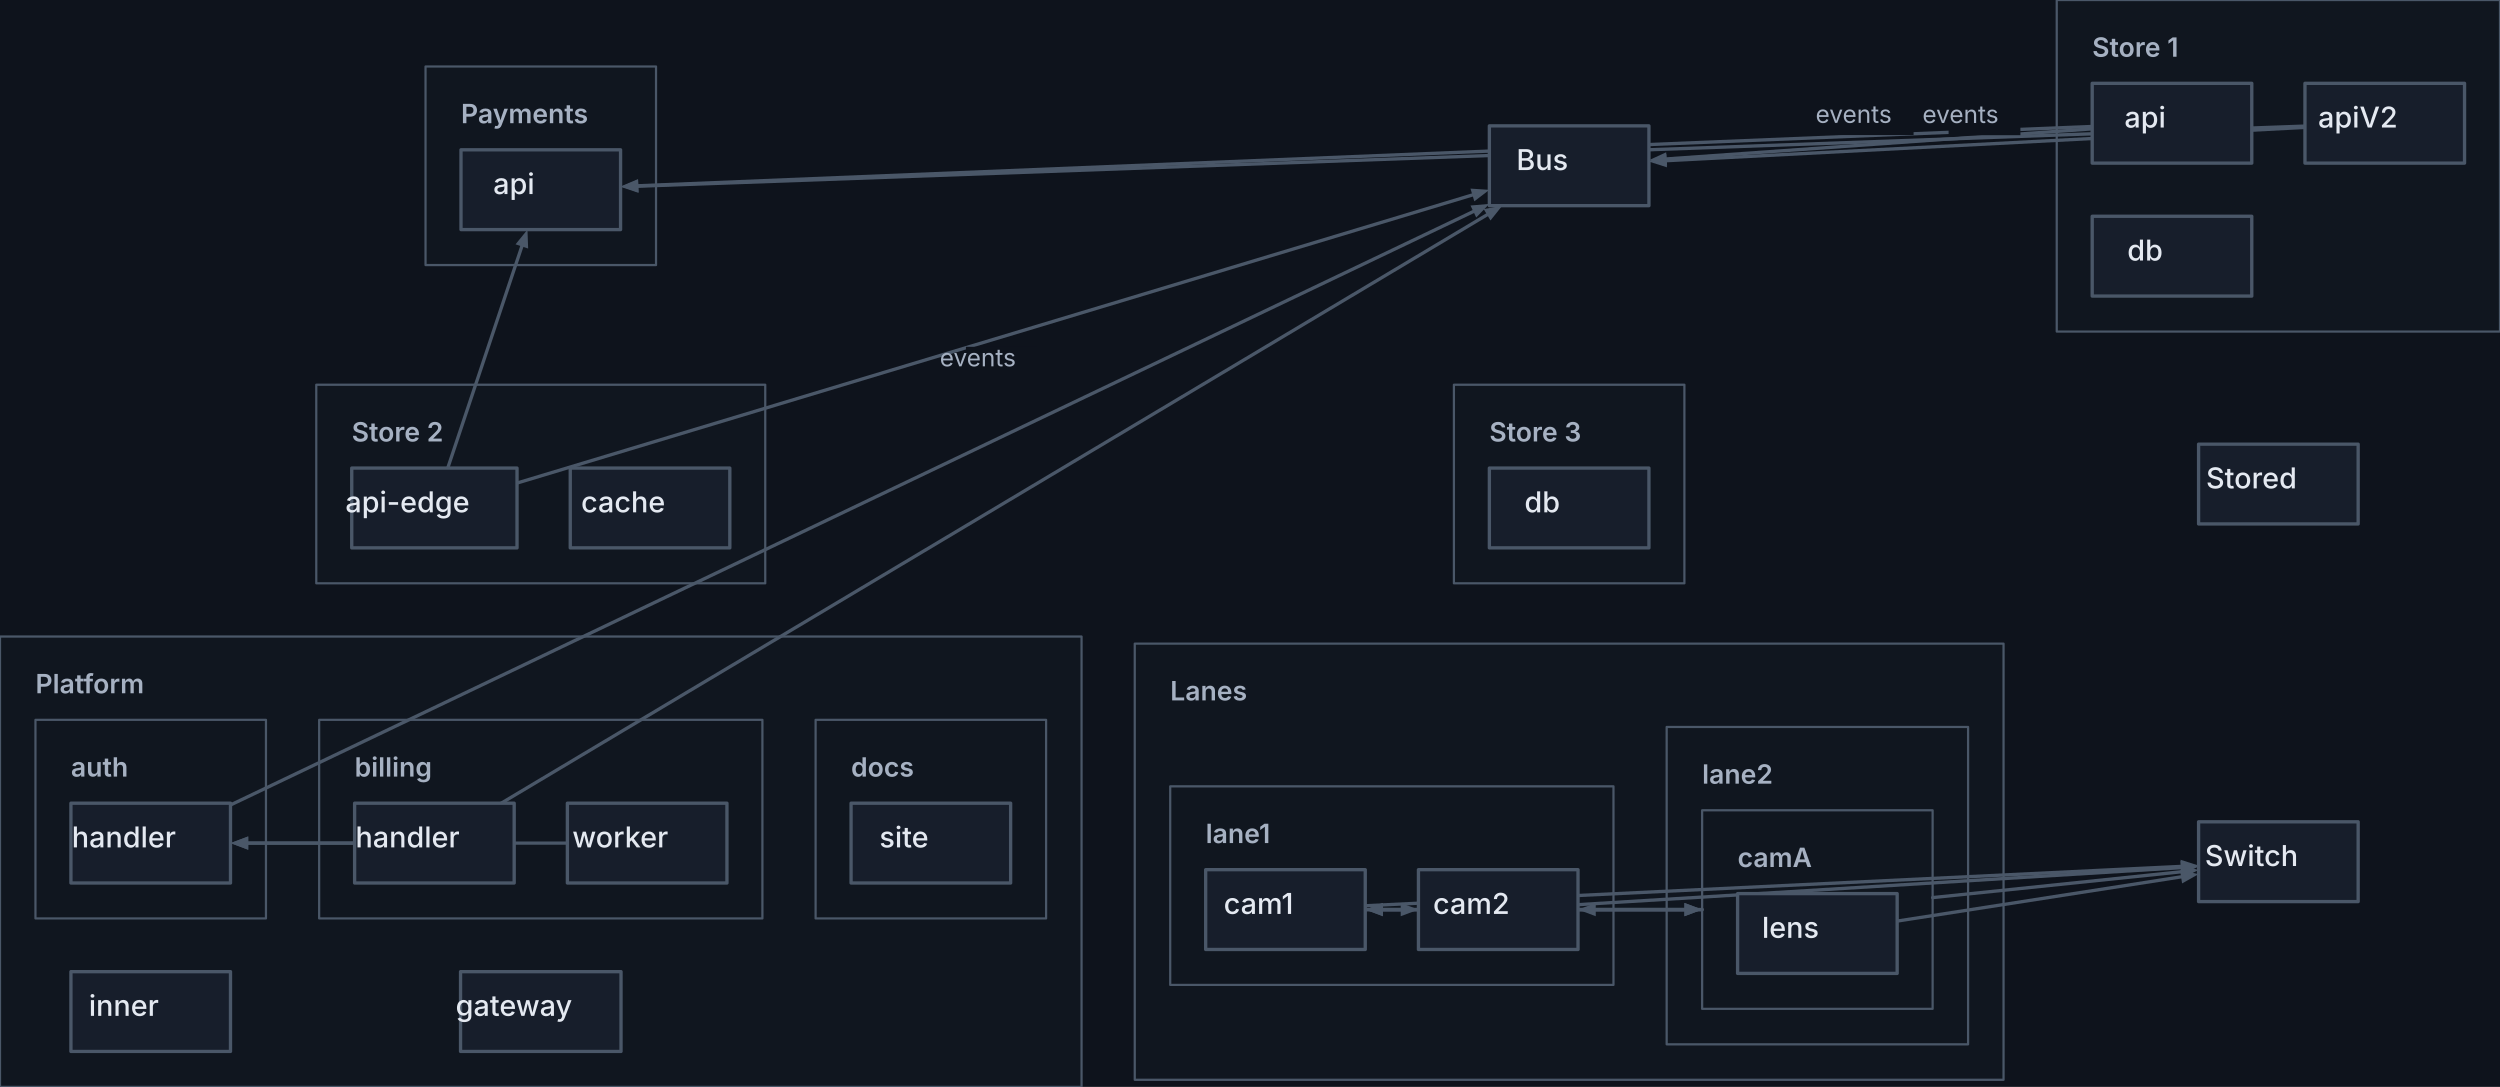
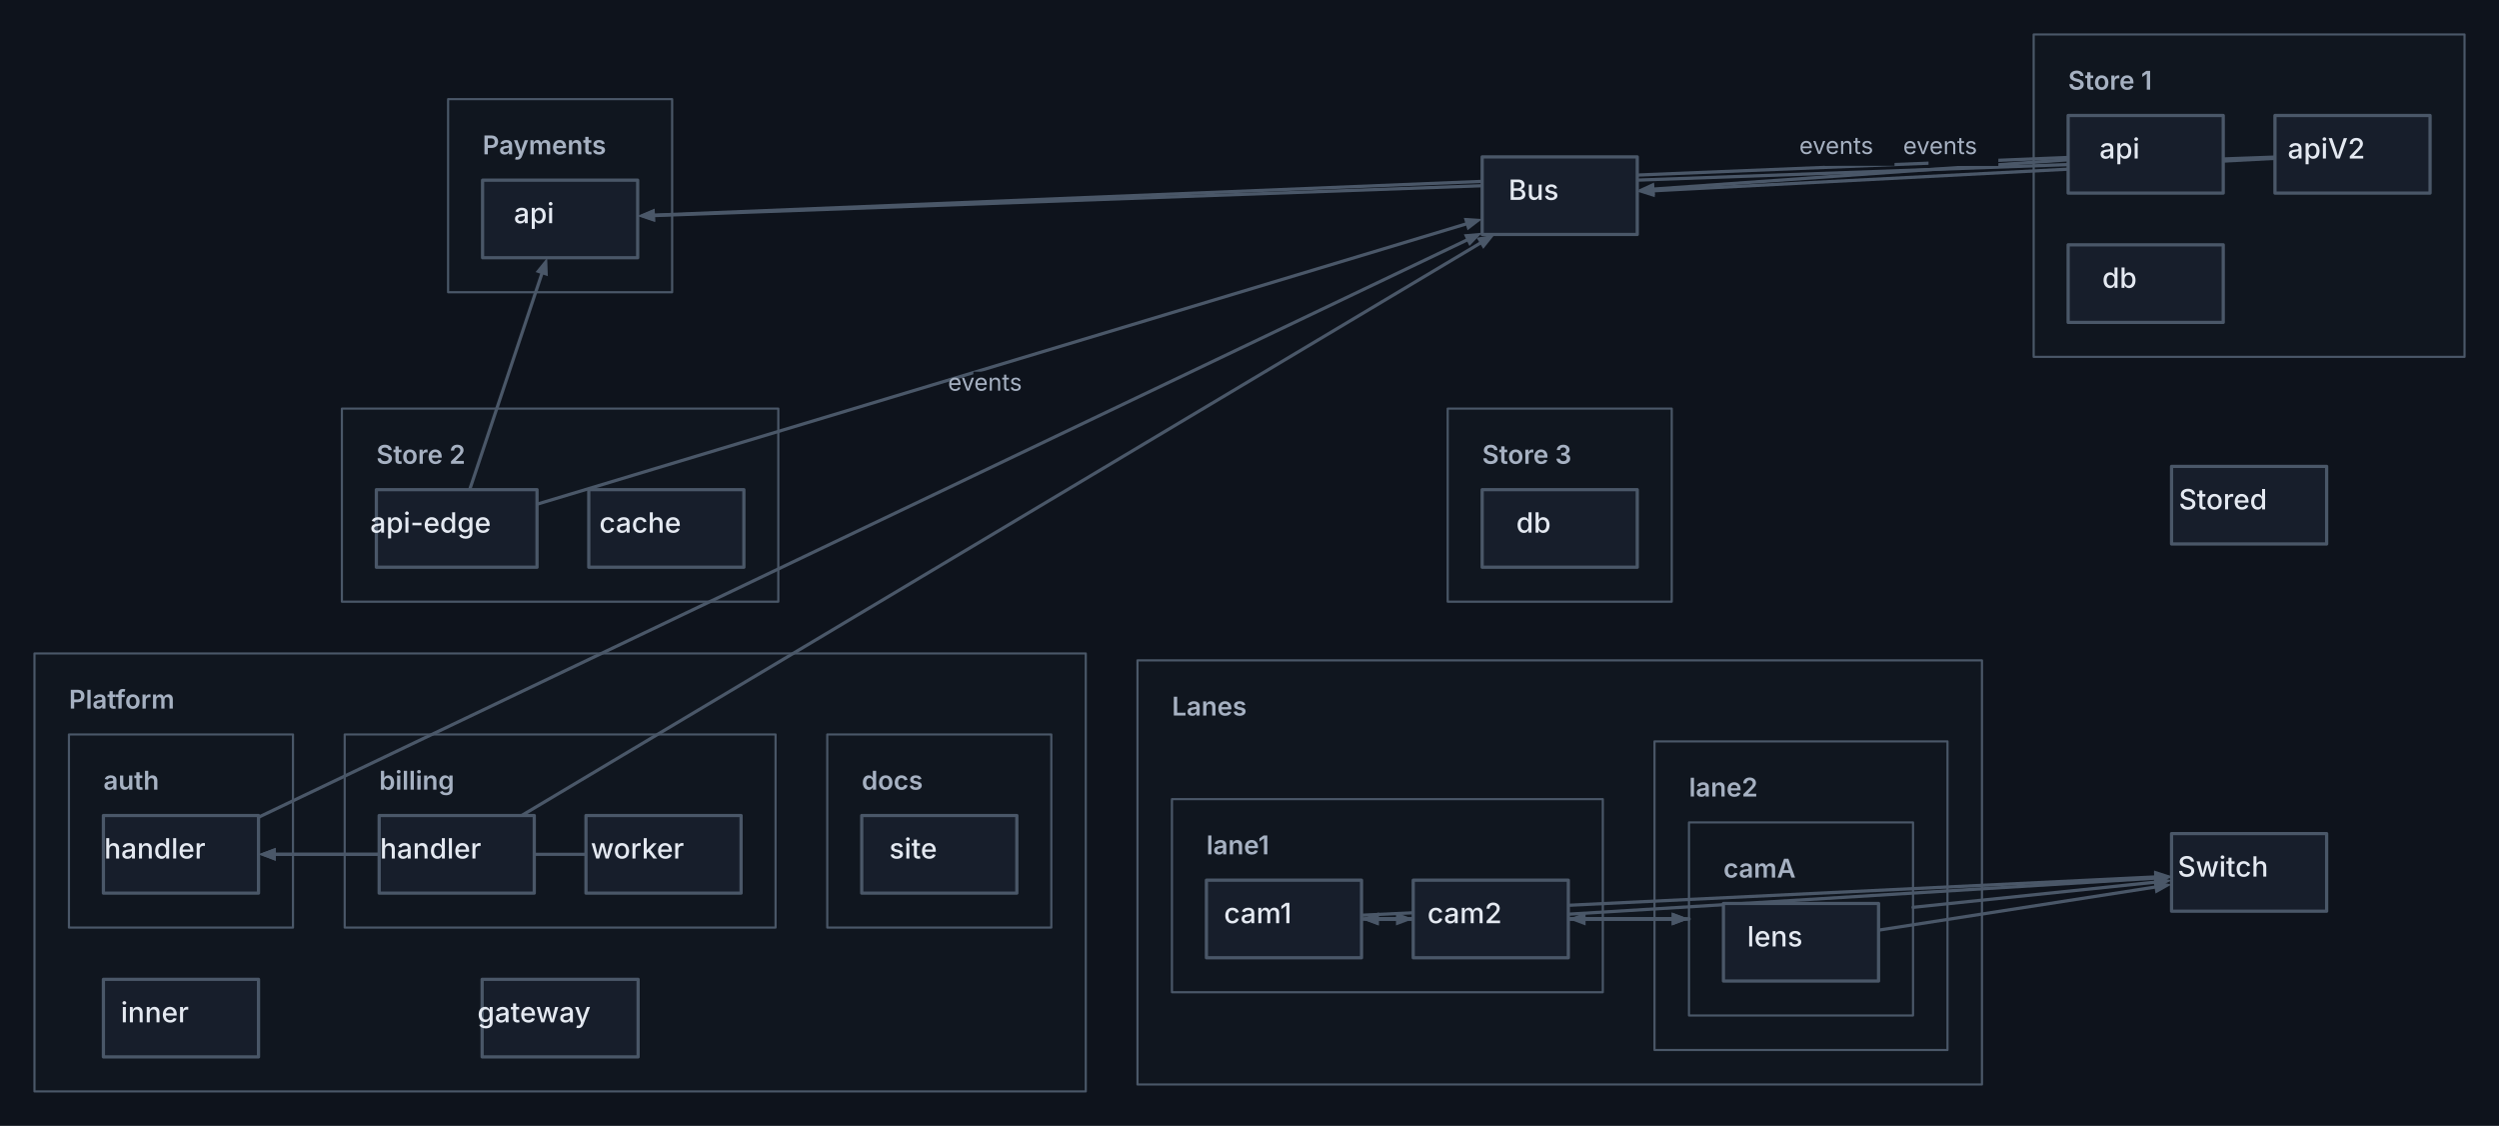
- <svg xmlns="http://www.w3.org/2000/svg" class="sgl" data-sgl="1.0" width="1128" height="490.406" viewBox="0 0 1128 490.406" role="img" aria-labelledby="sgl-t sgl-d">
+ <svg xmlns="http://www.w3.org/2000/svg" class="sgl" data-sgl="1.0" width="1160" height="522.406" viewBox="0 0 1160 522.406" role="img" aria-labelledby="sgl-t sgl-d">
  <style>.canvas{fill:#0E131C}
.c-shape,.n-shape{stroke-linejoin:round}
.e-path{fill:none;stroke-linecap:round}
.el-plate{stroke:none}
.n-port{stroke:none}
text{white-space:pre}
.g-8ab423a0{stroke-width:1.5px}
.g-93de2877{font-family:Inter, system-ui, -apple-system, 'Segoe UI', Roboto, sans-serif;font-size:12px;font-weight:600}
.g-b5aa7f71{stroke-width:1px}
.g-c4cad93e{font-family:Inter, system-ui, -apple-system, 'Segoe UI', Roboto, sans-serif;font-size:13px;font-weight:500}
.g-d7aeceec{font-family:Inter, system-ui, -apple-system, 'Segoe UI', Roboto, sans-serif;font-size:11px;font-weight:400}
.p-82c7018c3b8261a5{fill:#0E131C}
.s-07b2122305ab71d8{fill:#10161F;stroke:#4A5768}
.s-82c7018c3b8261a5{stroke:#4A5768}
.s-e3619467c1bd3034{fill:#171E2B;stroke:#4A5768}
.t-00160cd658b988ec{fill:#E4E9F1}
.t-2dc0a9feee718a82{fill:#A6B1C2}
.t-5864736e8f967195{fill:#A6B1C2}</style>
  <defs>
    <marker id="m-triangle-39720bfe" markerUnits="userSpaceOnUse" markerWidth="8" markerHeight="6" refX="0" refY="3" orient="auto">
      <path d="M0 0L8 3L0 6Z" fill="#4A5768" />
    </marker>
  </defs>
-   <rect class="canvas" x="0" y="0" width="1128" height="490.406" aria-hidden="true" />
+   <rect class="canvas" x="0" y="0" width="1160" height="522.406" aria-hidden="true" />
  <g class="L-containers">
    <g id="n-payments" class="c" role="group" aria-label="Payments">
-       <path class="c-shape g-b5aa7f71 s-07b2122305ab71d8" d="M 192 30 h 104 v 89.594 h -104 Z" />
-       <text class="c-title g-93de2877 t-5864736e8f967195" x="208" y="55.6" text-anchor="start" xml:space="preserve" aria-hidden="true">
-         <tspan x="208" dy="0">Payments</tspan>
+       <path class="c-shape g-b5aa7f71 s-07b2122305ab71d8" d="M 208 46 h 104 v 89.594 h -104 Z" />
+       <text class="c-title g-93de2877 t-5864736e8f967195" x="224" y="71.6" text-anchor="start" xml:space="preserve" aria-hidden="true">
+         <tspan x="224" dy="0">Payments</tspan>
      </text>
    </g>
    <g id="n-store1" class="c" role="group" aria-label="Store 1">
-       <path class="c-shape g-b5aa7f71 s-07b2122305ab71d8" d="M 928 0 h 200 v 149.594 h -200 Z" />
-       <text class="c-title g-93de2877 t-5864736e8f967195" x="944" y="25.6" text-anchor="start" xml:space="preserve" aria-hidden="true">
-         <tspan x="944" dy="0">Store 1</tspan>
+       <path class="c-shape g-b5aa7f71 s-07b2122305ab71d8" d="M 944 16 h 200 v 149.594 h -200 Z" />
+       <text class="c-title g-93de2877 t-5864736e8f967195" x="960" y="41.6" text-anchor="start" xml:space="preserve" aria-hidden="true">
+         <tspan x="960" dy="0">Store 1</tspan>
      </text>
    </g>
    <g id="n-store2" class="c" role="group" aria-label="Store 2">
-       <path class="c-shape g-b5aa7f71 s-07b2122305ab71d8" d="M 142.703 173.594 h 202.578 v 89.594 h -202.578 Z" />
-       <text class="c-title g-93de2877 t-5864736e8f967195" x="158.703" y="199.194" text-anchor="start" xml:space="preserve" aria-hidden="true">
-         <tspan x="158.703" dy="0">Store 2</tspan>
+       <path class="c-shape g-b5aa7f71 s-07b2122305ab71d8" d="M 158.703 189.594 h 202.578 v 89.594 h -202.578 Z" />
+       <text class="c-title g-93de2877 t-5864736e8f967195" x="174.703" y="215.194" text-anchor="start" xml:space="preserve" aria-hidden="true">
+         <tspan x="174.703" dy="0">Store 2</tspan>
      </text>
    </g>
    <g id="n-store3" class="c" role="group" aria-label="Store 3">
-       <path class="c-shape g-b5aa7f71 s-07b2122305ab71d8" d="M 656 173.594 h 104 v 89.594 h -104 Z" />
-       <text class="c-title g-93de2877 t-5864736e8f967195" x="672" y="199.194" text-anchor="start" xml:space="preserve" aria-hidden="true">
-         <tspan x="672" dy="0">Store 3</tspan>
+       <path class="c-shape g-b5aa7f71 s-07b2122305ab71d8" d="M 672 189.594 h 104 v 89.594 h -104 Z" />
+       <text class="c-title g-93de2877 t-5864736e8f967195" x="688" y="215.194" text-anchor="start" xml:space="preserve" aria-hidden="true">
+         <tspan x="688" dy="0">Store 3</tspan>
      </text>
    </g>
    <g id="n-platform" class="c" role="group" aria-label="Platform">
-       <path class="c-shape g-b5aa7f71 s-07b2122305ab71d8" d="M 0 287.203 h 488 v 203.203 h -488 Z" />
-       <text class="c-title g-93de2877 t-5864736e8f967195" x="16" y="312.803" text-anchor="start" xml:space="preserve" aria-hidden="true">
-         <tspan x="16" dy="0">Platform</tspan>
+       <path class="c-shape g-b5aa7f71 s-07b2122305ab71d8" d="M 16 303.203 h 488 v 203.203 h -488 Z" />
+       <text class="c-title g-93de2877 t-5864736e8f967195" x="32" y="328.803" text-anchor="start" xml:space="preserve" aria-hidden="true">
+         <tspan x="32" dy="0">Platform</tspan>
      </text>
    </g>
    <g id="n-platform.auth" class="c" role="group" aria-label="auth">
-       <path class="c-shape g-b5aa7f71 s-07b2122305ab71d8" d="M 16 324.797 h 104 v 89.594 h -104 Z" />
-       <text class="c-title g-93de2877 t-5864736e8f967195" x="32" y="350.397" text-anchor="start" xml:space="preserve" aria-hidden="true">
-         <tspan x="32" dy="0">auth</tspan>
+       <path class="c-shape g-b5aa7f71 s-07b2122305ab71d8" d="M 32 340.797 h 104 v 89.594 h -104 Z" />
+       <text class="c-title g-93de2877 t-5864736e8f967195" x="48" y="366.397" text-anchor="start" xml:space="preserve" aria-hidden="true">
+         <tspan x="48" dy="0">auth</tspan>
      </text>
    </g>
    <g id="n-platform.billing" class="c" role="group" aria-label="billing">
-       <path class="c-shape g-b5aa7f71 s-07b2122305ab71d8" d="M 144 324.797 h 200 v 89.594 h -200 Z" />
-       <text class="c-title g-93de2877 t-5864736e8f967195" x="160" y="350.397" text-anchor="start" xml:space="preserve" aria-hidden="true">
-         <tspan x="160" dy="0">billing</tspan>
+       <path class="c-shape g-b5aa7f71 s-07b2122305ab71d8" d="M 160 340.797 h 200 v 89.594 h -200 Z" />
+       <text class="c-title g-93de2877 t-5864736e8f967195" x="176" y="366.397" text-anchor="start" xml:space="preserve" aria-hidden="true">
+         <tspan x="176" dy="0">billing</tspan>
      </text>
    </g>
    <g id="n-platform.docs" class="c" role="group" aria-label="docs">
-       <path class="c-shape g-b5aa7f71 s-07b2122305ab71d8" d="M 368 324.797 h 104 v 89.594 h -104 Z" />
-       <text class="c-title g-93de2877 t-5864736e8f967195" x="384" y="350.397" text-anchor="start" xml:space="preserve" aria-hidden="true">
-         <tspan x="384" dy="0">docs</tspan>
+       <path class="c-shape g-b5aa7f71 s-07b2122305ab71d8" d="M 384 340.797 h 104 v 89.594 h -104 Z" />
+       <text class="c-title g-93de2877 t-5864736e8f967195" x="400" y="366.397" text-anchor="start" xml:space="preserve" aria-hidden="true">
+         <tspan x="400" dy="0">docs</tspan>
      </text>
    </g>
    <g id="n-lanes" class="c" role="group" aria-label="Lanes">
-       <path class="c-shape g-b5aa7f71 s-07b2122305ab71d8" d="M 512 290.406 h 392 v 196.797 h -392 Z" />
-       <text class="c-title g-93de2877 t-5864736e8f967195" x="528" y="316.006" text-anchor="start" xml:space="preserve" aria-hidden="true">
-         <tspan x="528" dy="0">Lanes</tspan>
+       <path class="c-shape g-b5aa7f71 s-07b2122305ab71d8" d="M 528 306.406 h 392 v 196.797 h -392 Z" />
+       <text class="c-title g-93de2877 t-5864736e8f967195" x="544" y="332.006" text-anchor="start" xml:space="preserve" aria-hidden="true">
+         <tspan x="544" dy="0">Lanes</tspan>
      </text>
    </g>
    <g id="n-lanes.lane1" class="c" role="group" aria-label="lane1">
-       <path class="c-shape g-b5aa7f71 s-07b2122305ab71d8" d="M 528 354.797 h 200 v 89.594 h -200 Z" />
-       <text class="c-title g-93de2877 t-5864736e8f967195" x="544" y="380.397" text-anchor="start" xml:space="preserve" aria-hidden="true">
-         <tspan x="544" dy="0">lane1</tspan>
+       <path class="c-shape g-b5aa7f71 s-07b2122305ab71d8" d="M 544 370.797 h 200 v 89.594 h -200 Z" />
+       <text class="c-title g-93de2877 t-5864736e8f967195" x="560" y="396.397" text-anchor="start" xml:space="preserve" aria-hidden="true">
+         <tspan x="560" dy="0">lane1</tspan>
      </text>
    </g>
    <g id="n-lanes.lane2" class="c" role="group" aria-label="lane2">
-       <path class="c-shape g-b5aa7f71 s-07b2122305ab71d8" d="M 752 328 h 136 v 143.203 h -136 Z" />
-       <text class="c-title g-93de2877 t-5864736e8f967195" x="768" y="353.6" text-anchor="start" xml:space="preserve" aria-hidden="true">
-         <tspan x="768" dy="0">lane2</tspan>
+       <path class="c-shape g-b5aa7f71 s-07b2122305ab71d8" d="M 768 344 h 136 v 143.203 h -136 Z" />
+       <text class="c-title g-93de2877 t-5864736e8f967195" x="784" y="369.6" text-anchor="start" xml:space="preserve" aria-hidden="true">
+         <tspan x="784" dy="0">lane2</tspan>
      </text>
    </g>
    <g id="n-lanes.lane2.camA" class="c" role="group" aria-label="camA">
-       <path class="c-shape g-b5aa7f71 s-07b2122305ab71d8" d="M 768 365.594 h 104 v 89.594 h -104 Z" />
-       <text class="c-title g-93de2877 t-5864736e8f967195" x="784" y="391.194" text-anchor="start" xml:space="preserve" aria-hidden="true">
-         <tspan x="784" dy="0">camA</tspan>
+       <path class="c-shape g-b5aa7f71 s-07b2122305ab71d8" d="M 784 381.594 h 104 v 89.594 h -104 Z" />
+       <text class="c-title g-93de2877 t-5864736e8f967195" x="800" y="407.194" text-anchor="start" xml:space="preserve" aria-hidden="true">
+         <tspan x="800" dy="0">camA</tspan>
      </text>
    </g>
  </g>
  <g class="L-edges">
    <g id="e-b88d62fed4c10b18" class="e" role="graphics-symbol" aria-label="store1.api to payments.api">
-       <path class="e-path g-8ab423a0 s-82c7018c3b8261a5" d="M944 57.063L288 83.813" marker-end="url(#m-triangle-39720bfe)" />
+       <path class="e-path g-8ab423a0 s-82c7018c3b8261a5" d="M960 73.063L304 99.813" marker-end="url(#m-triangle-39720bfe)" />
    </g>
    <g id="e-593c33cc85b979d4" class="e" role="graphics-symbol" aria-label="store1.apiV2 to payments.api">
-       <path class="e-path g-8ab423a0 s-82c7018c3b8261a5" d="M1040 56.891L288 84.016" marker-end="url(#m-triangle-39720bfe)" />
+       <path class="e-path g-8ab423a0 s-82c7018c3b8261a5" d="M1056 72.891L304 100.016" marker-end="url(#m-triangle-39720bfe)" />
    </g>
    <g id="e-4013c5118f03ab65" class="e" role="graphics-symbol" aria-label="store2.api-edge to payments.api">
-       <path class="e-path g-8ab423a0 s-82c7018c3b8261a5" d="M202.016 211.203L235.453 111.188" marker-end="url(#m-triangle-39720bfe)" />
+       <path class="e-path g-8ab423a0 s-82c7018c3b8261a5" d="M218.016 227.203L251.453 127.188" marker-end="url(#m-triangle-39720bfe)" />
    </g>
    <g id="e-732147fe5e342317" class="e" role="graphics-symbol" aria-label="store1.api to bus: events">
-       <path class="e-path g-8ab423a0 s-82c7018c3b8261a5" d="M944 58.141L751.984 71.703" marker-end="url(#m-triangle-39720bfe)" />
+       <path class="e-path g-8ab423a0 s-82c7018c3b8261a5" d="M960 74.141L767.984 87.703" marker-end="url(#m-triangle-39720bfe)" />
    </g>
    <g id="e-cc4fb08237fd807b" class="e" role="graphics-symbol" aria-label="store1.apiV2 to bus: events">
-       <path class="e-path g-8ab423a0 s-82c7018c3b8261a5" d="M1040 57.484L751.984 72.5" marker-end="url(#m-triangle-39720bfe)" />
+       <path class="e-path g-8ab423a0 s-82c7018c3b8261a5" d="M1056 73.484L767.984 88.5" marker-end="url(#m-triangle-39720bfe)" />
    </g>
    <g id="e-34e82cea56a0615e" class="e" role="graphics-symbol" aria-label="store2.api-edge to bus: events">
-       <path class="e-path g-8ab423a0 s-82c7018c3b8261a5" d="M233.297 217.953L664.344 87.969" marker-end="url(#m-triangle-39720bfe)" />
+       <path class="e-path g-8ab423a0 s-82c7018c3b8261a5" d="M249.297 233.953L680.344 103.969" marker-end="url(#m-triangle-39720bfe)" />
    </g>
    <g id="e-f0b55fd14a3c1561" class="e" role="graphics-symbol" aria-label="lanes.lane1.cam1 to switch">
-       <path class="e-path g-8ab423a0 s-82c7018c3b8261a5" d="M616 408.672L984.016 390.922" marker-end="url(#m-triangle-39720bfe)" />
+       <path class="e-path g-8ab423a0 s-82c7018c3b8261a5" d="M632 424.672L1000.016 406.922" marker-end="url(#m-triangle-39720bfe)" />
    </g>
    <g id="e-14e3a19fd5aa805a" class="e" role="graphics-symbol" aria-label="lanes.lane1.cam2 to switch">
-       <path class="e-path g-8ab423a0 s-82c7018c3b8261a5" d="M712 408.188L984.016 391.5" marker-end="url(#m-triangle-39720bfe)" />
+       <path class="e-path g-8ab423a0 s-82c7018c3b8261a5" d="M728 424.188L1000.016 407.5" marker-end="url(#m-triangle-39720bfe)" />
    </g>
    <g id="e-41e78964b9e1e4b0" class="e" role="graphics-symbol" aria-label="lanes.lane2.camA to switch">
-       <path class="e-path g-8ab423a0 s-82c7018c3b8261a5" d="M872 405L984.047 393.359" marker-end="url(#m-triangle-39720bfe)" />
+       <path class="e-path g-8ab423a0 s-82c7018c3b8261a5" d="M888 421L1000.047 409.359" marker-end="url(#m-triangle-39720bfe)" />
    </g>
    <g id="e-7ec8fc76cadbc206" class="e" role="graphics-symbol" aria-label="lanes.lane2.camA.lens to switch">
-       <path class="e-path g-8ab423a0 s-82c7018c3b8261a5" d="M856 415.594L984.094 395.641" marker-end="url(#m-triangle-39720bfe)" />
+       <path class="e-path g-8ab423a0 s-82c7018c3b8261a5" d="M872 431.594L1000.094 411.641" marker-end="url(#m-triangle-39720bfe)" />
    </g>
    <g id="e-144249b1075d819e" class="e" role="graphics-symbol" aria-label="lanes.lane1.cam1 to lanes.lane1.cam2">
-       <path class="e-path g-8ab423a0 s-82c7018c3b8261a5" d="M616 410.406L632 410.406" marker-end="url(#m-triangle-39720bfe)" />
+       <path class="e-path g-8ab423a0 s-82c7018c3b8261a5" d="M632 426.406L648 426.406" marker-end="url(#m-triangle-39720bfe)" />
    </g>
    <g id="e-3447644a50e83cf8" class="e" role="graphics-symbol" aria-label="lanes.lane1.cam1 to lanes.lane2.camA">
-       <path class="e-path g-8ab423a0 s-82c7018c3b8261a5" d="M616 410.406L760 410.406" marker-end="url(#m-triangle-39720bfe)" />
+       <path class="e-path g-8ab423a0 s-82c7018c3b8261a5" d="M632 426.406L776 426.406" marker-end="url(#m-triangle-39720bfe)" />
    </g>
    <g id="e-062b1185994b3b5a" class="e" role="graphics-symbol" aria-label="lanes.lane1.cam2 to lanes.lane1.cam1">
-       <path class="e-path g-8ab423a0 s-82c7018c3b8261a5" d="M640 410.406L624 410.406" marker-end="url(#m-triangle-39720bfe)" />
+       <path class="e-path g-8ab423a0 s-82c7018c3b8261a5" d="M656 426.406L640 426.406" marker-end="url(#m-triangle-39720bfe)" />
    </g>
    <g id="e-2aff5633dec3800f" class="e" role="graphics-symbol" aria-label="lanes.lane1.cam2 to lanes.lane2.camA">
-       <path class="e-path g-8ab423a0 s-82c7018c3b8261a5" d="M712 410.406L760 410.406" marker-end="url(#m-triangle-39720bfe)" />
+       <path class="e-path g-8ab423a0 s-82c7018c3b8261a5" d="M728 426.406L776 426.406" marker-end="url(#m-triangle-39720bfe)" />
    </g>
    <g id="e-2b9dd4e66192fdd4" class="e" role="graphics-symbol" aria-label="lanes.lane2.camA to lanes.lane1.cam1">
-       <path class="e-path g-8ab423a0 s-82c7018c3b8261a5" d="M768 410.406L624 410.406" marker-end="url(#m-triangle-39720bfe)" />
+       <path class="e-path g-8ab423a0 s-82c7018c3b8261a5" d="M784 426.406L640 426.406" marker-end="url(#m-triangle-39720bfe)" />
    </g>
    <g id="e-ab093edd8c52a203" class="e" role="graphics-symbol" aria-label="lanes.lane2.camA to lanes.lane1.cam2">
-       <path class="e-path g-8ab423a0 s-82c7018c3b8261a5" d="M768 410.406L720 410.406" marker-end="url(#m-triangle-39720bfe)" />
+       <path class="e-path g-8ab423a0 s-82c7018c3b8261a5" d="M784 426.406L736 426.406" marker-end="url(#m-triangle-39720bfe)" />
    </g>
    <g id="e-98852831e39de168" class="e" role="graphics-symbol" aria-label="platform.auth.handler to bus">
-       <path class="e-path g-8ab423a0 s-82c7018c3b8261a5" d="M104 363.203L664.781 95.438" marker-end="url(#m-triangle-39720bfe)" />
+       <path class="e-path g-8ab423a0 s-82c7018c3b8261a5" d="M120 379.203L680.781 111.438" marker-end="url(#m-triangle-39720bfe)" />
    </g>
    <g id="e-af287e8cc92f5175" class="e" role="graphics-symbol" aria-label="platform.billing.handler to bus">
-       <path class="e-path g-8ab423a0 s-82c7018c3b8261a5" d="M226.156 362.406L670.969 96.906" marker-end="url(#m-triangle-39720bfe)" />
+       <path class="e-path g-8ab423a0 s-82c7018c3b8261a5" d="M242.156 378.406L686.969 112.906" marker-end="url(#m-triangle-39720bfe)" />
    </g>
    <g id="e-6c4a142ad3fb4c0a" class="e" role="graphics-symbol" aria-label="platform.billing.handler to platform.auth.handler">
-       <path class="e-path g-8ab423a0 s-82c7018c3b8261a5" d="M160 380.406L112 380.406" marker-end="url(#m-triangle-39720bfe)" />
+       <path class="e-path g-8ab423a0 s-82c7018c3b8261a5" d="M176 396.406L128 396.406" marker-end="url(#m-triangle-39720bfe)" />
    </g>
    <g id="e-2b8c1c911f9b945e" class="e" role="graphics-symbol" aria-label="platform.billing.worker to platform.auth.handler">
-       <path class="e-path g-8ab423a0 s-82c7018c3b8261a5" d="M256 380.406L112 380.406" marker-end="url(#m-triangle-39720bfe)" />
+       <path class="e-path g-8ab423a0 s-82c7018c3b8261a5" d="M272 396.406L128 396.406" marker-end="url(#m-triangle-39720bfe)" />
    </g>
  </g>
  <g class="L-nodes">
    <g id="n-payments.api" class="n sh-rect" role="group" aria-label="api">
-       <path class="n-shape g-8ab423a0 s-e3619467c1bd3034" d="M 208 67.594 h 72 v 36 h -72 Z" />
-       <text class="n-title g-c4cad93e t-00160cd658b988ec" x="244" y="87.559" text-anchor="middle" xml:space="preserve" aria-hidden="true">
-         <tspan x="244" dy="0">api</tspan>
+       <path class="n-shape g-8ab423a0 s-e3619467c1bd3034" d="M 224 83.594 h 72 v 36 h -72 Z" />
+       <text class="n-title g-c4cad93e t-00160cd658b988ec" x="260" y="103.559" text-anchor="middle" xml:space="preserve" aria-hidden="true">
+         <tspan x="260" dy="0">api</tspan>
      </text>
    </g>
    <g id="n-bus" class="n sh-rect" role="group" aria-label="Bus">
-       <path class="n-shape g-8ab423a0 s-e3619467c1bd3034" d="M 672 56.797 h 72 v 36 h -72 Z" />
-       <text class="n-title g-c4cad93e t-00160cd658b988ec" x="708" y="76.747" text-anchor="middle" xml:space="preserve" aria-hidden="true">
-         <tspan x="708" dy="0">Bus</tspan>
+       <path class="n-shape g-8ab423a0 s-e3619467c1bd3034" d="M 688 72.797 h 72 v 36 h -72 Z" />
+       <text class="n-title g-c4cad93e t-00160cd658b988ec" x="724" y="92.747" text-anchor="middle" xml:space="preserve" aria-hidden="true">
+         <tspan x="724" dy="0">Bus</tspan>
      </text>
    </g>
    <g id="n-store1.api" class="n sh-rect" role="group" aria-label="api">
-       <path class="n-shape g-8ab423a0 s-e3619467c1bd3034" d="M 944 37.594 h 72 v 36 h -72 Z" />
-       <text class="n-title g-c4cad93e t-00160cd658b988ec" x="980" y="57.559" text-anchor="middle" xml:space="preserve" aria-hidden="true">
-         <tspan x="980" dy="0">api</tspan>
+       <path class="n-shape g-8ab423a0 s-e3619467c1bd3034" d="M 960 53.594 h 72 v 36 h -72 Z" />
+       <text class="n-title g-c4cad93e t-00160cd658b988ec" x="996" y="73.559" text-anchor="middle" xml:space="preserve" aria-hidden="true">
+         <tspan x="996" dy="0">api</tspan>
      </text>
    </g>
    <g id="n-store1.apiV2" class="n sh-rect" role="group" aria-label="apiV2">
-       <path class="n-shape g-8ab423a0 s-e3619467c1bd3034" d="M 1040 37.594 h 72 v 36 h -72 Z" />
-       <text class="n-title g-c4cad93e t-00160cd658b988ec" x="1075.992" y="57.559" text-anchor="middle" xml:space="preserve" aria-hidden="true">
-         <tspan x="1075.992" dy="0">apiV2</tspan>
+       <path class="n-shape g-8ab423a0 s-e3619467c1bd3034" d="M 1056 53.594 h 72 v 36 h -72 Z" />
+       <text class="n-title g-c4cad93e t-00160cd658b988ec" x="1091.992" y="73.559" text-anchor="middle" xml:space="preserve" aria-hidden="true">
+         <tspan x="1091.992" dy="0">apiV2</tspan>
      </text>
    </g>
    <g id="n-store1.db" class="n sh-rect" role="group" aria-label="db">
-       <path class="n-shape g-8ab423a0 s-e3619467c1bd3034" d="M 944 97.594 h 72 v 36 h -72 Z" />
-       <text class="n-title g-c4cad93e t-00160cd658b988ec" x="979.992" y="117.559" text-anchor="middle" xml:space="preserve" aria-hidden="true">
-         <tspan x="979.992" dy="0">db</tspan>
+       <path class="n-shape g-8ab423a0 s-e3619467c1bd3034" d="M 960 113.594 h 72 v 36 h -72 Z" />
+       <text class="n-title g-c4cad93e t-00160cd658b988ec" x="995.992" y="133.559" text-anchor="middle" xml:space="preserve" aria-hidden="true">
+         <tspan x="995.992" dy="0">db</tspan>
      </text>
    </g>
    <g id="n-store2.api-edge" class="n sh-rect" role="group" aria-label="api-edge">
-       <path class="n-shape g-8ab423a0 s-e3619467c1bd3034" d="M 158.703 211.203 h 74.578 v 36 h -74.578 Z" />
-       <text class="n-title g-c4cad93e t-00160cd658b988ec" x="195.992" y="231.153" text-anchor="middle" xml:space="preserve" aria-hidden="true">
-         <tspan x="195.992" dy="0">api-edge</tspan>
+       <path class="n-shape g-8ab423a0 s-e3619467c1bd3034" d="M 174.703 227.203 h 74.578 v 36 h -74.578 Z" />
+       <text class="n-title g-c4cad93e t-00160cd658b988ec" x="211.992" y="247.153" text-anchor="middle" xml:space="preserve" aria-hidden="true">
+         <tspan x="211.992" dy="0">api-edge</tspan>
      </text>
    </g>
    <g id="n-store2.cache" class="n sh-rect" role="group" aria-label="cache">
-       <path class="n-shape g-8ab423a0 s-e3619467c1bd3034" d="M 257.297 211.203 h 72 v 36 h -72 Z" />
-       <text class="n-title g-c4cad93e t-00160cd658b988ec" x="293.297" y="231.153" text-anchor="middle" xml:space="preserve" aria-hidden="true">
-         <tspan x="293.297" dy="0">cache</tspan>
+       <path class="n-shape g-8ab423a0 s-e3619467c1bd3034" d="M 273.297 227.203 h 72 v 36 h -72 Z" />
+       <text class="n-title g-c4cad93e t-00160cd658b988ec" x="309.297" y="247.153" text-anchor="middle" xml:space="preserve" aria-hidden="true">
+         <tspan x="309.297" dy="0">cache</tspan>
      </text>
    </g>
    <g id="n-store3.db" class="n sh-rect" role="group" aria-label="db">
-       <path class="n-shape g-8ab423a0 s-e3619467c1bd3034" d="M 672 211.203 h 72 v 36 h -72 Z" />
-       <text class="n-title g-c4cad93e t-00160cd658b988ec" x="707.992" y="231.153" text-anchor="middle" xml:space="preserve" aria-hidden="true">
-         <tspan x="707.992" dy="0">db</tspan>
+       <path class="n-shape g-8ab423a0 s-e3619467c1bd3034" d="M 688 227.203 h 72 v 36 h -72 Z" />
+       <text class="n-title g-c4cad93e t-00160cd658b988ec" x="723.992" y="247.153" text-anchor="middle" xml:space="preserve" aria-hidden="true">
+         <tspan x="723.992" dy="0">db</tspan>
      </text>
    </g>
    <g id="n-stored" class="n sh-rect" role="group" aria-label="Stored">
-       <path class="n-shape g-8ab423a0 s-e3619467c1bd3034" d="M 992 200.406 h 72 v 36 h -72 Z" />
-       <text class="n-title g-c4cad93e t-00160cd658b988ec" x="1027.992" y="220.356" text-anchor="middle" xml:space="preserve" aria-hidden="true">
-         <tspan x="1027.992" dy="0">Stored</tspan>
+       <path class="n-shape g-8ab423a0 s-e3619467c1bd3034" d="M 1008 216.406 h 72 v 36 h -72 Z" />
+       <text class="n-title g-c4cad93e t-00160cd658b988ec" x="1043.992" y="236.356" text-anchor="middle" xml:space="preserve" aria-hidden="true">
+         <tspan x="1043.992" dy="0">Stored</tspan>
      </text>
    </g>
    <g id="n-platform.auth.handler" class="n sh-rect" role="group" aria-label="handler">
-       <path class="n-shape g-8ab423a0 s-e3619467c1bd3034" d="M 32 362.406 h 72 v 36 h -72 Z" />
-       <text class="n-title g-c4cad93e t-00160cd658b988ec" x="68.008" y="382.356" text-anchor="middle" xml:space="preserve" aria-hidden="true">
-         <tspan x="68.008" dy="0">handler</tspan>
+       <path class="n-shape g-8ab423a0 s-e3619467c1bd3034" d="M 48 378.406 h 72 v 36 h -72 Z" />
+       <text class="n-title g-c4cad93e t-00160cd658b988ec" x="84.008" y="398.356" text-anchor="middle" xml:space="preserve" aria-hidden="true">
+         <tspan x="84.008" dy="0">handler</tspan>
      </text>
    </g>
    <g id="n-platform.billing.handler" class="n sh-rect" role="group" aria-label="handler">
-       <path class="n-shape g-8ab423a0 s-e3619467c1bd3034" d="M 160 362.406 h 72 v 36 h -72 Z" />
-       <text class="n-title g-c4cad93e t-00160cd658b988ec" x="196.008" y="382.356" text-anchor="middle" xml:space="preserve" aria-hidden="true">
-         <tspan x="196.008" dy="0">handler</tspan>
+       <path class="n-shape g-8ab423a0 s-e3619467c1bd3034" d="M 176 378.406 h 72 v 36 h -72 Z" />
+       <text class="n-title g-c4cad93e t-00160cd658b988ec" x="212.008" y="398.356" text-anchor="middle" xml:space="preserve" aria-hidden="true">
+         <tspan x="212.008" dy="0">handler</tspan>
      </text>
    </g>
    <g id="n-platform.billing.worker" class="n sh-rect" role="group" aria-label="worker">
-       <path class="n-shape g-8ab423a0 s-e3619467c1bd3034" d="M 256 362.406 h 72 v 36 h -72 Z" />
-       <text class="n-title g-c4cad93e t-00160cd658b988ec" x="292" y="382.356" text-anchor="middle" xml:space="preserve" aria-hidden="true">
-         <tspan x="292" dy="0">worker</tspan>
+       <path class="n-shape g-8ab423a0 s-e3619467c1bd3034" d="M 272 378.406 h 72 v 36 h -72 Z" />
+       <text class="n-title g-c4cad93e t-00160cd658b988ec" x="308" y="398.356" text-anchor="middle" xml:space="preserve" aria-hidden="true">
+         <tspan x="308" dy="0">worker</tspan>
      </text>
    </g>
    <g id="n-platform.docs.site" class="n sh-rect" role="group" aria-label="site">
-       <path class="n-shape g-8ab423a0 s-e3619467c1bd3034" d="M 384 362.406 h 72 v 36 h -72 Z" />
-       <text class="n-title g-c4cad93e t-00160cd658b988ec" x="420.008" y="382.356" text-anchor="middle" xml:space="preserve" aria-hidden="true">
-         <tspan x="420.008" dy="0">site</tspan>
+       <path class="n-shape g-8ab423a0 s-e3619467c1bd3034" d="M 400 378.406 h 72 v 36 h -72 Z" />
+       <text class="n-title g-c4cad93e t-00160cd658b988ec" x="436.008" y="398.356" text-anchor="middle" xml:space="preserve" aria-hidden="true">
+         <tspan x="436.008" dy="0">site</tspan>
      </text>
    </g>
    <g id="n-platform.inner" class="n sh-rect" role="group" aria-label="inner">
-       <path class="n-shape g-8ab423a0 s-e3619467c1bd3034" d="M 32 438.406 h 72 v 36 h -72 Z" />
-       <text class="n-title g-c4cad93e t-00160cd658b988ec" x="68" y="458.356" text-anchor="middle" xml:space="preserve" aria-hidden="true">
-         <tspan x="68" dy="0">inner</tspan>
+       <path class="n-shape g-8ab423a0 s-e3619467c1bd3034" d="M 48 454.406 h 72 v 36 h -72 Z" />
+       <text class="n-title g-c4cad93e t-00160cd658b988ec" x="84" y="474.356" text-anchor="middle" xml:space="preserve" aria-hidden="true">
+         <tspan x="84" dy="0">inner</tspan>
      </text>
    </g>
    <g id="n-platform.gateway" class="n sh-rect" role="group" aria-label="gateway">
-       <path class="n-shape g-8ab423a0 s-e3619467c1bd3034" d="M 207.797 438.406 h 72.406 v 36 h -72.406 Z" />
-       <text class="n-title g-c4cad93e t-00160cd658b988ec" x="244" y="458.356" text-anchor="middle" xml:space="preserve" aria-hidden="true">
-         <tspan x="244" dy="0">gateway</tspan>
+       <path class="n-shape g-8ab423a0 s-e3619467c1bd3034" d="M 223.797 454.406 h 72.406 v 36 h -72.406 Z" />
+       <text class="n-title g-c4cad93e t-00160cd658b988ec" x="260" y="474.356" text-anchor="middle" xml:space="preserve" aria-hidden="true">
+         <tspan x="260" dy="0">gateway</tspan>
      </text>
    </g>
    <g id="n-lanes.lane1.cam1" class="n sh-rect" role="group" aria-label="cam1">
-       <path class="n-shape g-8ab423a0 s-e3619467c1bd3034" d="M 544 392.406 h 72 v 36 h -72 Z" />
-       <text class="n-title g-c4cad93e t-00160cd658b988ec" x="580" y="412.356" text-anchor="middle" xml:space="preserve" aria-hidden="true">
-         <tspan x="580" dy="0">cam1</tspan>
+       <path class="n-shape g-8ab423a0 s-e3619467c1bd3034" d="M 560 408.406 h 72 v 36 h -72 Z" />
+       <text class="n-title g-c4cad93e t-00160cd658b988ec" x="596" y="428.356" text-anchor="middle" xml:space="preserve" aria-hidden="true">
+         <tspan x="596" dy="0">cam1</tspan>
      </text>
    </g>
    <g id="n-lanes.lane1.cam2" class="n sh-rect" role="group" aria-label="cam2">
-       <path class="n-shape g-8ab423a0 s-e3619467c1bd3034" d="M 640 392.406 h 72 v 36 h -72 Z" />
-       <text class="n-title g-c4cad93e t-00160cd658b988ec" x="676" y="412.356" text-anchor="middle" xml:space="preserve" aria-hidden="true">
-         <tspan x="676" dy="0">cam2</tspan>
+       <path class="n-shape g-8ab423a0 s-e3619467c1bd3034" d="M 656 408.406 h 72 v 36 h -72 Z" />
+       <text class="n-title g-c4cad93e t-00160cd658b988ec" x="692" y="428.356" text-anchor="middle" xml:space="preserve" aria-hidden="true">
+         <tspan x="692" dy="0">cam2</tspan>
      </text>
    </g>
    <g id="n-lanes.lane2.camA.lens" class="n sh-rect" role="group" aria-label="lens">
-       <path class="n-shape g-8ab423a0 s-e3619467c1bd3034" d="M 784 403.203 h 72 v 36 h -72 Z" />
-       <text class="n-title g-c4cad93e t-00160cd658b988ec" x="820" y="423.153" text-anchor="middle" xml:space="preserve" aria-hidden="true">
-         <tspan x="820" dy="0">lens</tspan>
+       <path class="n-shape g-8ab423a0 s-e3619467c1bd3034" d="M 800 419.203 h 72 v 36 h -72 Z" />
+       <text class="n-title g-c4cad93e t-00160cd658b988ec" x="836" y="439.153" text-anchor="middle" xml:space="preserve" aria-hidden="true">
+         <tspan x="836" dy="0">lens</tspan>
      </text>
    </g>
    <g id="n-switch" class="n sh-rect" role="group" aria-label="Switch">
-       <path class="n-shape g-8ab423a0 s-e3619467c1bd3034" d="M 992 370.797 h 72 v 36 h -72 Z" />
-       <text class="n-title g-c4cad93e t-00160cd658b988ec" x="1028" y="390.747" text-anchor="middle" xml:space="preserve" aria-hidden="true">
-         <tspan x="1028" dy="0">Switch</tspan>
+       <path class="n-shape g-8ab423a0 s-e3619467c1bd3034" d="M 1008 386.797 h 72 v 36 h -72 Z" />
+       <text class="n-title g-c4cad93e t-00160cd658b988ec" x="1044" y="406.747" text-anchor="middle" xml:space="preserve" aria-hidden="true">
+         <tspan x="1044" dy="0">Switch</tspan>
      </text>
    </g>
  </g>
  <g class="L-labels">
    <g class="el" aria-hidden="true">
-       <rect class="el-plate p-82c7018c3b8261a5" x="831" y="46.641" width="32.406" height="14.297" aria-hidden="true" />
-       <text class="el-text g-d7aeceec t-2dc0a9feee718a82" x="847.203" y="55.439" text-anchor="middle" xml:space="preserve" aria-hidden="true">
-         <tspan x="847.203" dy="0">events</tspan>
+       <rect class="el-plate p-82c7018c3b8261a5" x="847" y="62.641" width="32.406" height="14.297" aria-hidden="true" />
+       <text class="el-text g-d7aeceec t-2dc0a9feee718a82" x="863.203" y="71.439" text-anchor="middle" xml:space="preserve" aria-hidden="true">
+         <tspan x="863.203" dy="0">events</tspan>
      </text>
    </g>
    <g class="el" aria-hidden="true">
-       <rect class="el-plate p-82c7018c3b8261a5" x="879.203" y="46.703" width="32.406" height="14.297" aria-hidden="true" />
-       <text class="el-text g-d7aeceec t-2dc0a9feee718a82" x="895.406" y="55.502" text-anchor="middle" xml:space="preserve" aria-hidden="true">
-         <tspan x="895.406" dy="0">events</tspan>
+       <rect class="el-plate p-82c7018c3b8261a5" x="895.203" y="62.703" width="32.406" height="14.297" aria-hidden="true" />
+       <text class="el-text g-d7aeceec t-2dc0a9feee718a82" x="911.406" y="71.502" text-anchor="middle" xml:space="preserve" aria-hidden="true">
+         <tspan x="911.406" dy="0">events</tspan>
      </text>
    </g>
    <g class="el" aria-hidden="true">
-       <rect class="el-plate p-82c7018c3b8261a5" x="435.828" y="156.484" width="32.406" height="14.297" aria-hidden="true" />
-       <text class="el-text g-d7aeceec t-2dc0a9feee718a82" x="452.031" y="165.283" text-anchor="middle" xml:space="preserve" aria-hidden="true">
-         <tspan x="452.031" dy="0">events</tspan>
+       <rect class="el-plate p-82c7018c3b8261a5" x="451.828" y="172.484" width="32.406" height="14.297" aria-hidden="true" />
+       <text class="el-text g-d7aeceec t-2dc0a9feee718a82" x="468.031" y="181.283" text-anchor="middle" xml:space="preserve" aria-hidden="true">
+         <tspan x="468.031" dy="0">events</tspan>
      </text>
    </g>
  </g>
</svg>
